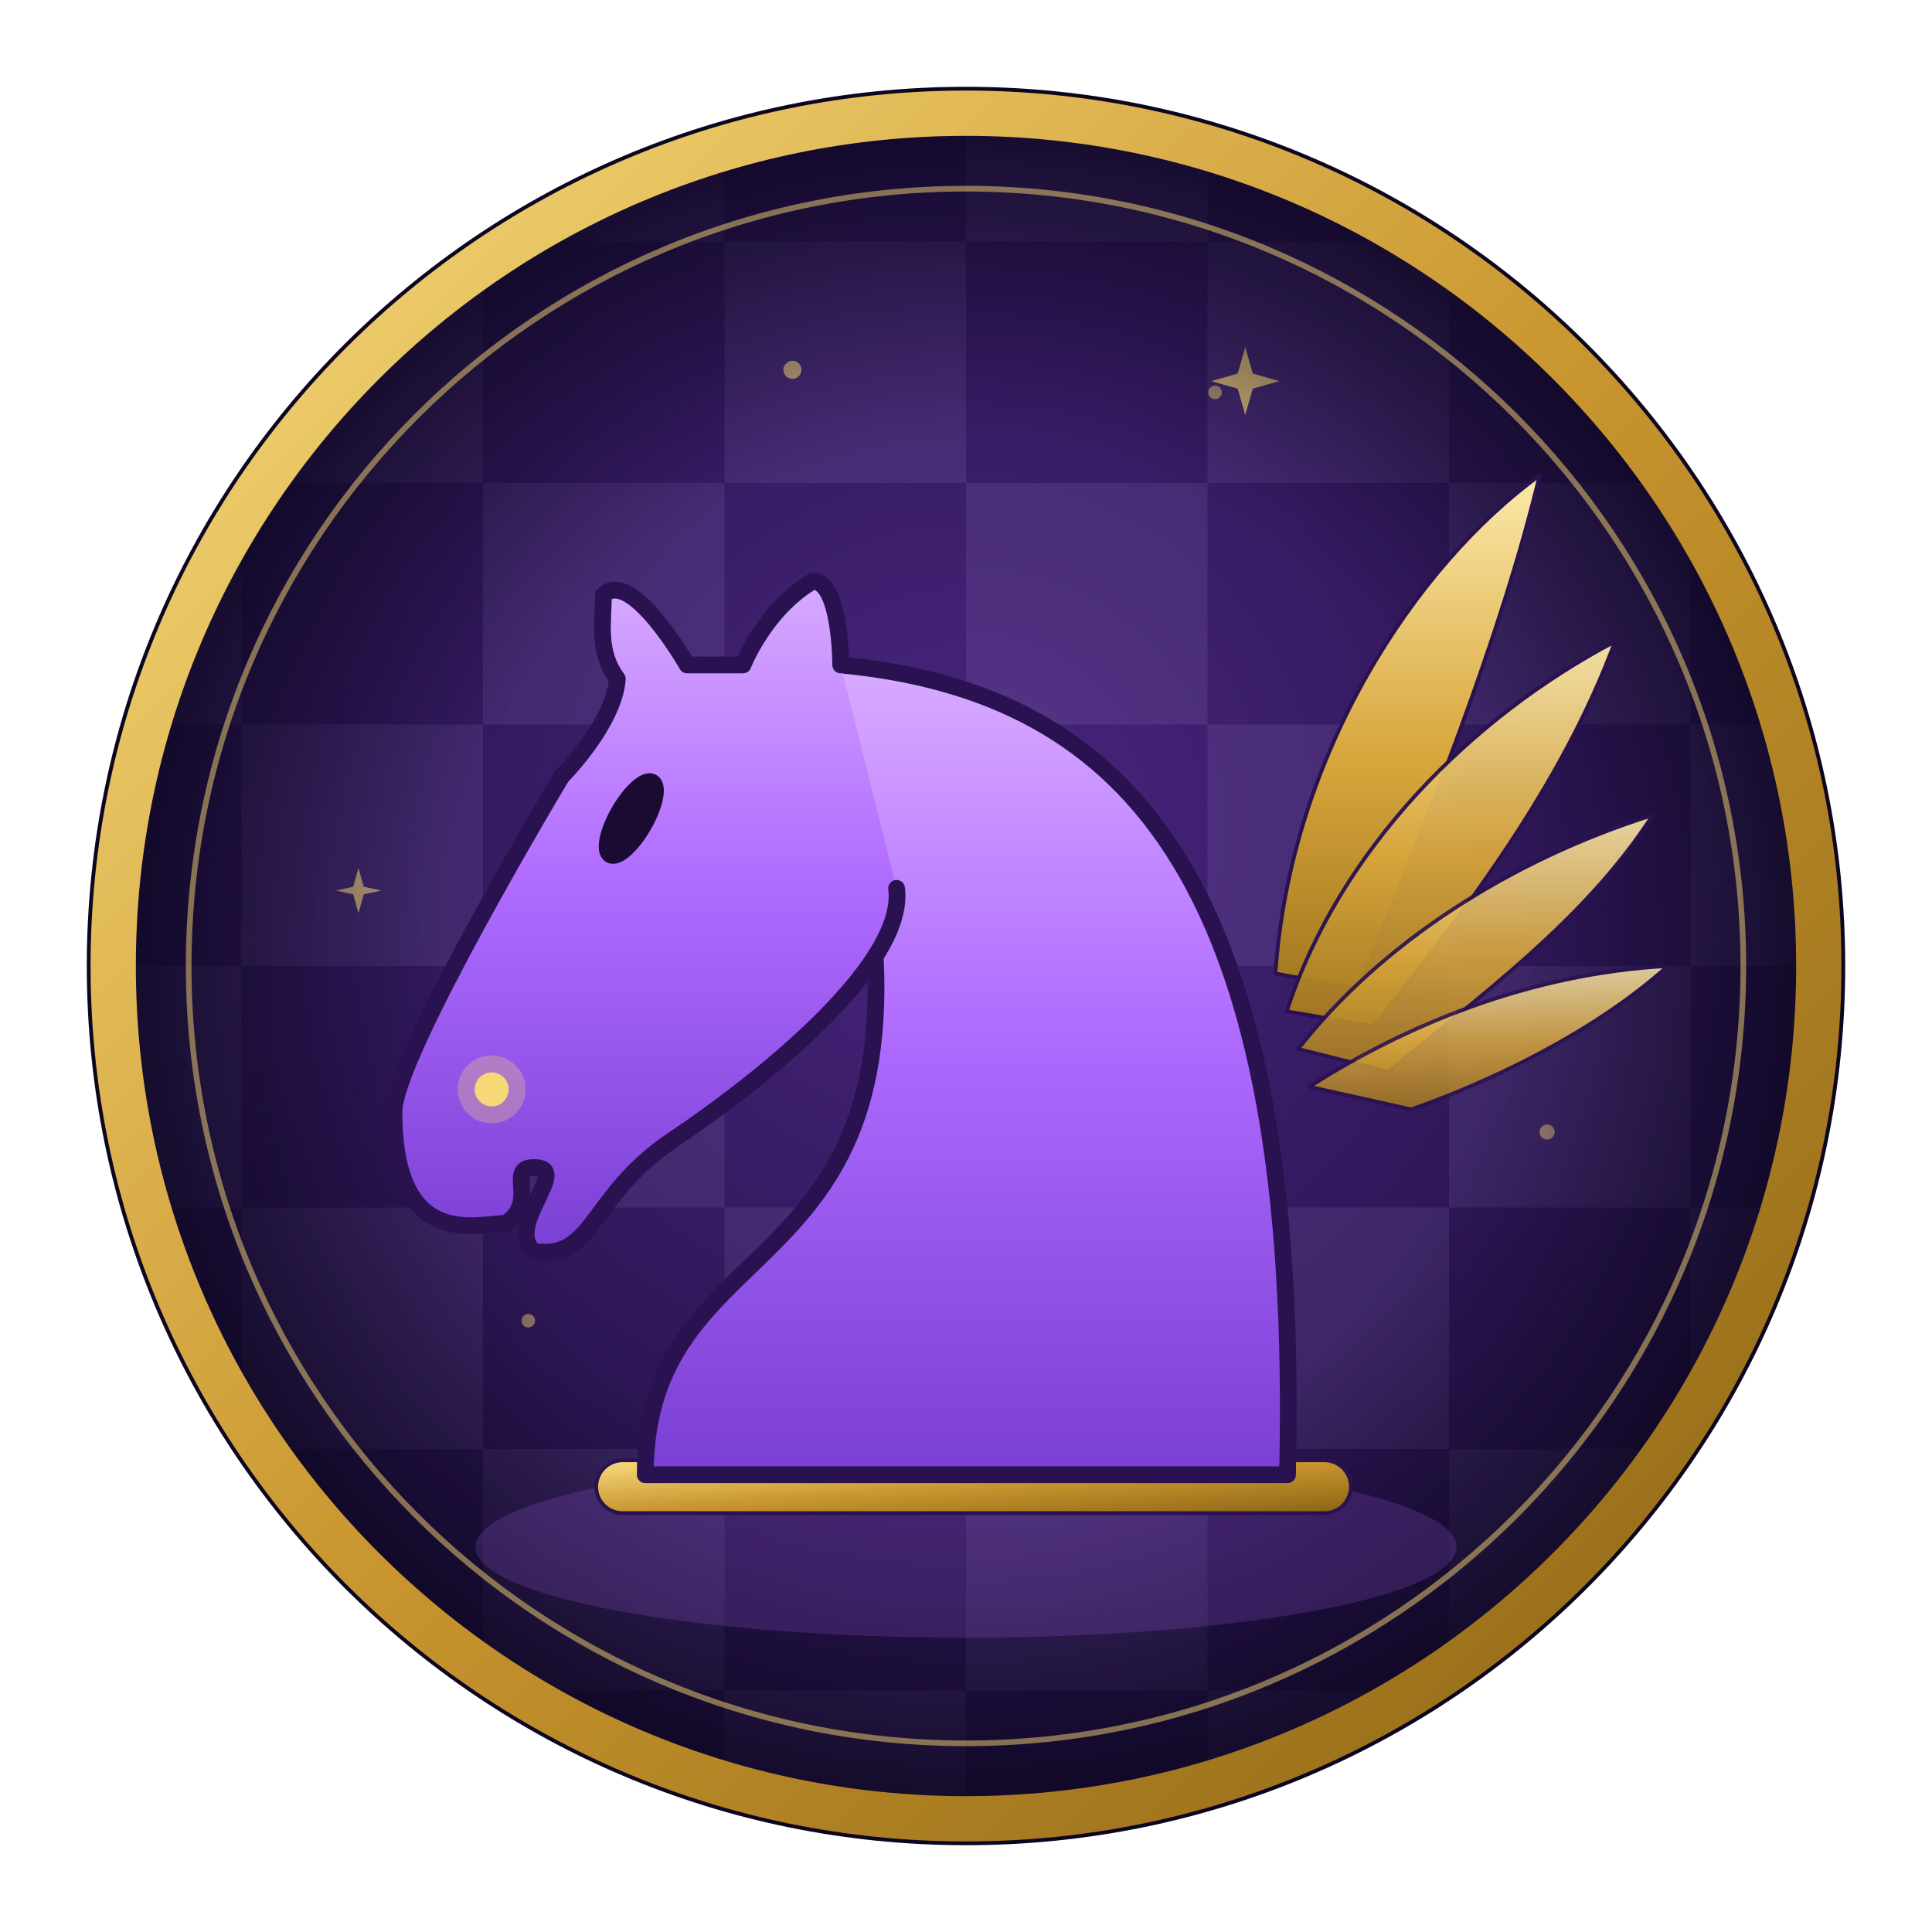
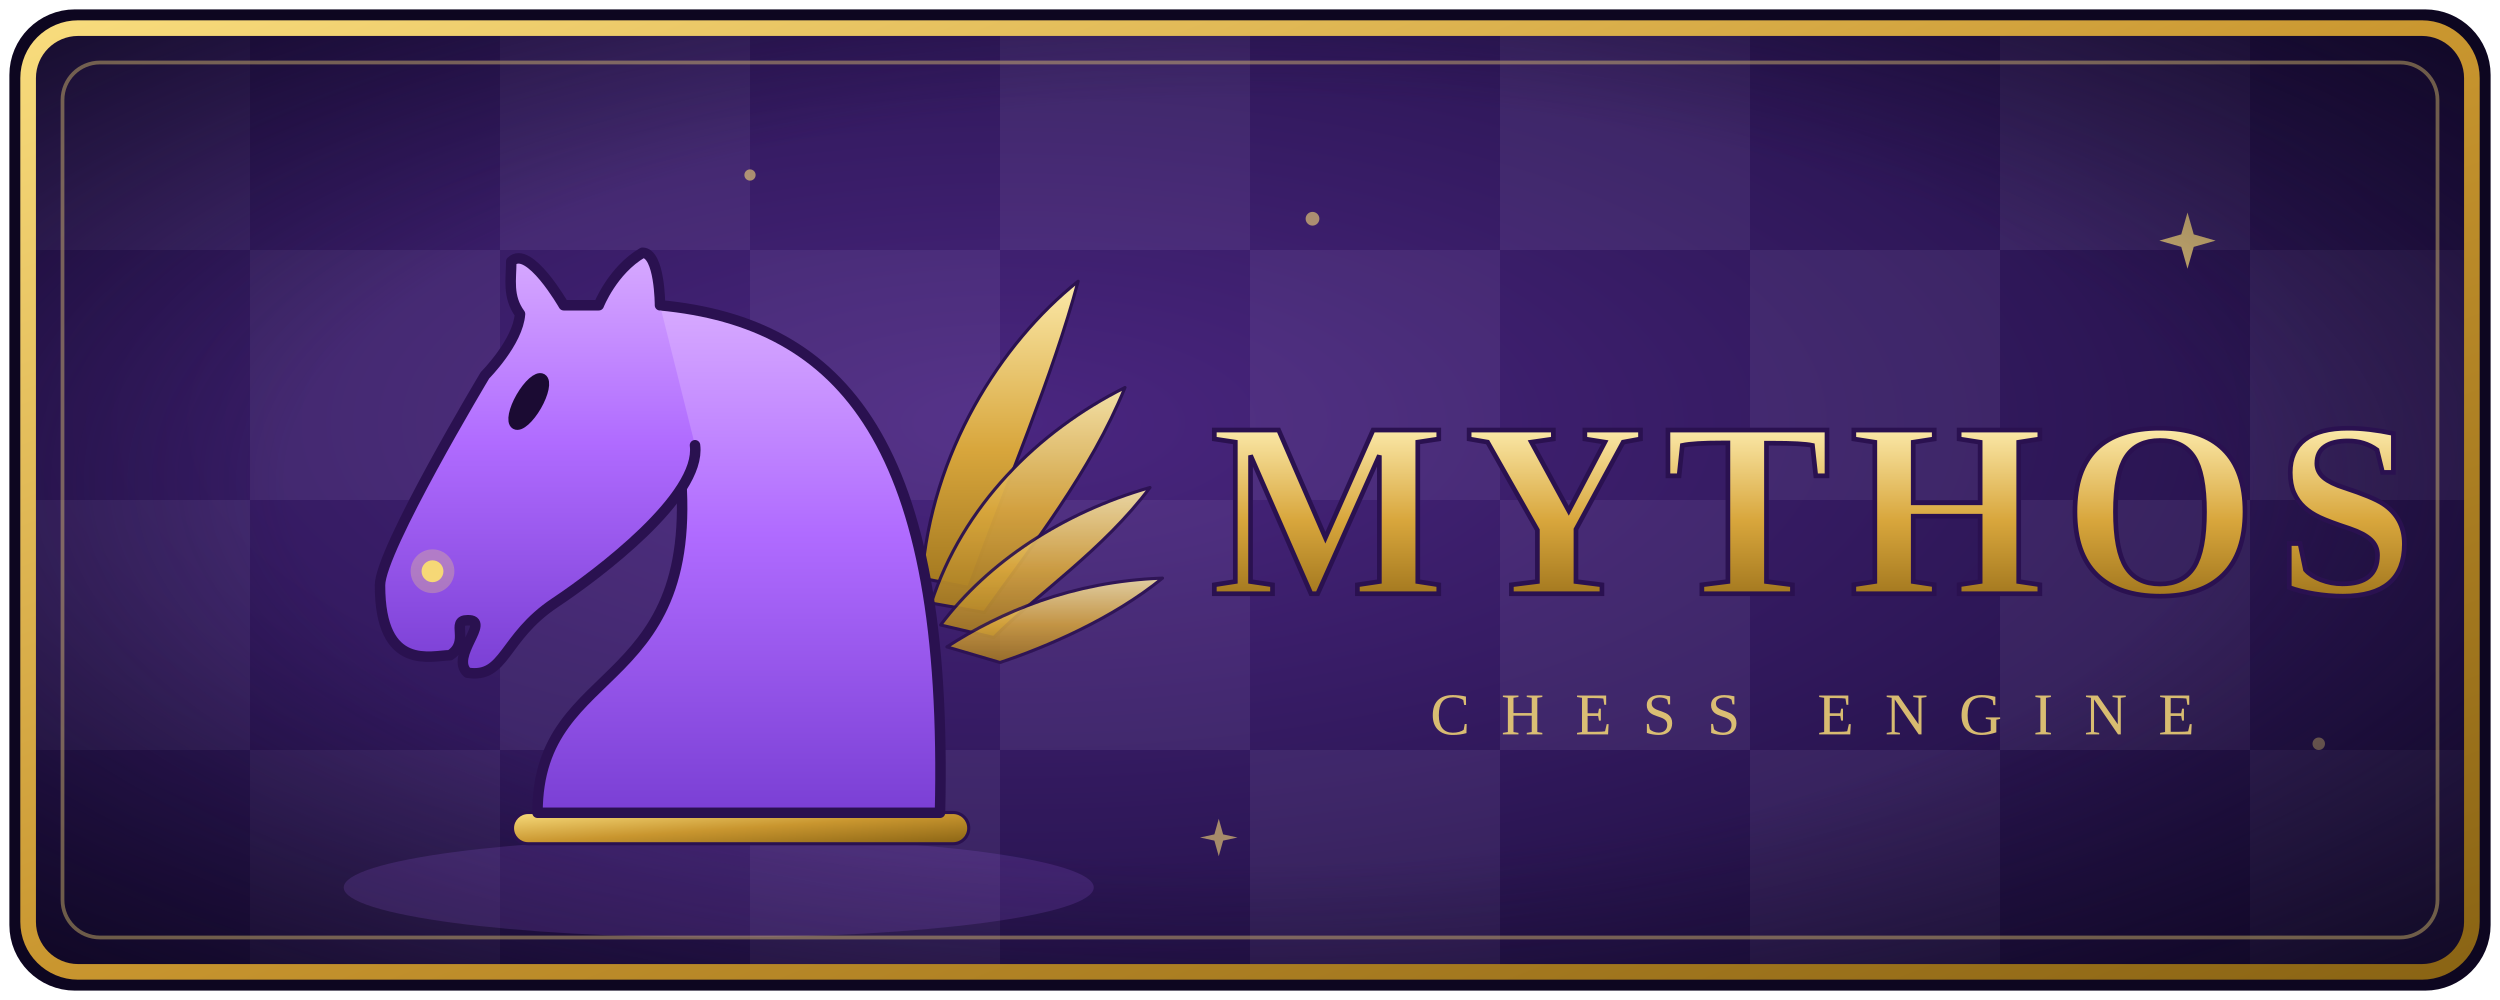
- <svg xmlns="http://www.w3.org/2000/svg" viewBox="0 0 512 512" width="512" height="512" role="img">
+ <svg xmlns="http://www.w3.org/2000/svg" viewBox="0 0 800 320" width="800" height="320" role="img">
  <defs>
-     <radialGradient id="bg" cx="50%" cy="42%" r="68%">
+     <radialGradient id="bg" cx="40%" cy="42%" r="80%">
      <stop offset="0%" stop-color="#4a2680" />
-       <stop offset="52%" stop-color="#2e1758" />
+       <stop offset="55%" stop-color="#2e1758" />
      <stop offset="100%" stop-color="#160b30" />
    </radialGradient>
    <linearGradient id="knight" x1="0" y1="0" x2="0" y2="1">
      <stop offset="0%" stop-color="#d7aaff" />
      <stop offset="45%" stop-color="#b06bff" />
      <stop offset="100%" stop-color="#7a3fd4" />
    </linearGradient>
    <linearGradient id="wing" x1="0" y1="0" x2="0" y2="1">
      <stop offset="0%" stop-color="#fbe9a9" />
      <stop offset="55%" stop-color="#d8a63c" />
      <stop offset="100%" stop-color="#a3781f" />
    </linearGradient>
    <linearGradient id="ring" x1="0" y1="0" x2="1" y2="1">
      <stop offset="0%" stop-color="#f8dc7d" />
      <stop offset="50%" stop-color="#c9962f" />
      <stop offset="100%" stop-color="#8a6414" />
    </linearGradient>
-     <radialGradient id="vig" cx="50%" cy="50%" r="50%">
-       <stop offset="60%" stop-color="#160b30" stop-opacity="0" />
-       <stop offset="100%" stop-color="#0d0620" stop-opacity="0.9" />
+     <radialGradient id="vig" cx="50%" cy="48%" r="72%">
+       <stop offset="55%" stop-color="#160b30" stop-opacity="0" />
+       <stop offset="100%" stop-color="#0d0620" stop-opacity="0.85" />
    </radialGradient>
-     <pattern id="board" width="128" height="128" patternUnits="userSpaceOnUse">
-       <rect x="0" y="0" width="64" height="64" fill="#cbb6f2" fill-opacity="0.10" />
-       <rect x="64" y="64" width="64" height="64" fill="#cbb6f2" fill-opacity="0.10" />
+     <pattern id="board" width="160" height="160" patternUnits="userSpaceOnUse">
+       <rect x="0" y="0" width="80" height="80" fill="#cbb6f2" fill-opacity="0.09" />
+       <rect x="80" y="80" width="80" height="80" fill="#cbb6f2" fill-opacity="0.09" />
    </pattern>
-     <clipPath id="badge">
-       <circle cx="256" cy="256" r="228" />
+     <clipPath id="frame">
+       <rect x="6" y="6" width="788" height="308" rx="18" />
    </clipPath>
  </defs>
-   <g clip-path="url(#badge)">
-     <circle cx="256" cy="256" r="228" fill="url(#bg)" />
-     <rect x="28" y="28" width="456" height="456" fill="url(#board)" />
-     <path d="M 150,110 A 28,28 0 1 0 150,166 A 22,22 0 0 1 150,110 Z" fill="#f6d876" opacity="0.7" />
+   <g clip-path="url(#frame)">
+     <rect x="6" y="6" width="788" height="308" fill="url(#bg)" />
+     <rect x="6" y="6" width="788" height="308" fill="url(#board)" />
+     <path d="M 52,58 A 20,20 0 1 0 52,98 A 16,16 0 0 1 52,58 Z" fill="#f6d876" opacity="0.65" />
    <g fill="#f6d876">
-       <path d="M330,92 L332,99 L339,101 L332,103 L330,110 L328,103 L321,101 L328,99 Z" opacity="0.85" />
-       <path d="M95,230 L96.4,235 L101,236 L96.4,237 L95,242 L93.6,237 L89,236 L93.6,235 Z" opacity="0.7" />
-       <circle cx="210" cy="98" r="2.4" opacity="0.7" />
-       <circle cx="322" cy="104" r="1.8" opacity="0.6" />
-       <circle cx="410" cy="300" r="2" opacity="0.55" />
-       <circle cx="140" cy="350" r="1.8" opacity="0.5" />
+       <path d="M700,68 L702,75 L709,77 L702,79 L700,86 L698,79 L691,77 L698,75 Z" opacity="0.8" />
+       <path d="M390,262 L391.4,267 L396,268 L391.4,269 L390,274 L388.6,269 L384,268 L388.6,267 Z" opacity="0.6" />
+       <circle cx="420" cy="70" r="2.2" opacity="0.6" />
+       <circle cx="742" cy="238" r="2" opacity="0.5" />
+       <circle cx="240" cy="56" r="1.8" opacity="0.6" />
    </g>
-     <circle cx="256" cy="256" r="228" fill="url(#vig)" />
-     <ellipse cx="256" cy="410" rx="130" ry="24" fill="#b06bff" opacity="0.18" />
+     <rect x="6" y="6" width="788" height="308" fill="url(#vig)" />
+     <ellipse cx="230" cy="284" rx="120" ry="16" fill="#b06bff" opacity="0.15" />
  </g>
  <g fill="url(#wing)" stroke="#2a1150" stroke-width="1" stroke-linejoin="round">
-     <path d="M 338,258 C 342,200 375,150 408,126 C 398,168 378,218 360,262 Z" opacity="1" />
-     <path d="M 341,268 C 355,225 390,190 428,170 C 414,208 388,242 364,272 Z" opacity="0.95" />
-     <path d="M 344,278 C 366,250 400,228 438,216 C 420,244 392,264 368,284 Z" opacity="0.9" />
-     <path d="M 347,288 C 372,272 405,258 442,256 C 422,274 394,287 374,294 Z" opacity="0.85" />
+     <path d="M 295,185 C 298,145 320,110 345,90 C 337,120 322,155 310,188 Z" opacity="1" />
+     <path d="M 298,193 C 308,162 332,138 360,124 C 349,151 330,175 315,196 Z" opacity="0.95" />
+     <path d="M 301,200 C 316,180 340,164 368,156 C 353,176 332,190 318,204 Z" opacity="0.9" />
+     <path d="M 303,207 C 320,196 343,186 372,185 C 356,198 335,207 320,212 Z" opacity="0.85" />
  </g>
-   <rect x="158" y="387" width="200" height="14" rx="7" fill="url(#ring)" stroke="#2a1150" stroke-width="1" />
-   <g transform="translate(60,100) scale(7.4)">
+   <rect x="164" y="260" width="146" height="10" rx="5" fill="url(#ring)" stroke="#2a1150" stroke-width="1" />
+   <g transform="translate(88,40) scale(5.6)">
    <g transform="translate(0,0.3)" fill="url(#knight)" stroke="#2a1150" stroke-width="0.6" stroke-linecap="round" stroke-linejoin="round">
      <path d="M 22,10 C 32.5,11 38.5,18 38,39 L 15,39 C 15,30 25,32.5 23,18" />
      <path d="M 24,18 C 24.38,20.91 18.45,25.37 16,27 C 13,29 13.18,31.34 11,31 C 9.958,30.06 12.41,27.96 11,28 C 10,28 11.19,29.23 10,30 C 9,30 5.997,31 6,26 C 6,24 12,14 12,14 C 12,14 13.89,12.1 14,10.5 C 13.27,9.506 13.5,8.5 13.5,7.5 C 14.5,6.5 16.5,10 16.5,10 L 18.5,10 C 18.5,10 19.28,8.008 21,7 C 22,7 22,10 22,10" />
      <path d="M 15 15.5 A 0.5 1.5 0 1 1 14,15.5 A 0.5 1.5 0 1 1 15 15.5 z" transform="matrix(0.866,0.5,-0.5,0.866,9.693,-5.173)" fill="#1b0b33" stroke="#1b0b33" />
    </g>
  </g>
-   <circle cx="130.3" cy="288.7" r="9" fill="#f6d876" opacity="0.3" />
-   <circle cx="130.3" cy="288.7" r="4.5" fill="#f6d876" />
-   <circle cx="256" cy="256" r="230" fill="none" stroke="#0d0620" stroke-width="6" />
-   <circle cx="256" cy="256" r="226" fill="none" stroke="url(#ring)" stroke-width="12" />
-   <circle cx="256" cy="256" r="206" fill="none" stroke="#f6d876" stroke-width="1.5" opacity="0.5" />
+   <circle cx="138.4" cy="182.8" r="7" fill="#f6d876" opacity="0.3" />
+   <circle cx="138.4" cy="182.8" r="3.5" fill="#f6d876" />
+   <text x="580" y="190" text-anchor="middle" font-family="Georgia, 'Times New Roman', serif" font-weight="bold" font-size="80" letter-spacing="6" fill="url(#wing)" stroke="#2a1150" stroke-width="1.5">MYTHOS</text>
+   <text x="580" y="235" text-anchor="middle" font-family="Georgia, 'Times New Roman', serif" font-size="19" letter-spacing="10" fill="#f6d876" opacity="0.85">CHESS ENGINE</text>
+   <rect x="6" y="6" width="788" height="308" rx="18" fill="none" stroke="#0d0620" stroke-width="6" />
+   <rect x="9" y="9" width="782" height="302" rx="16" fill="none" stroke="url(#ring)" stroke-width="5" />
+   <rect x="20" y="20" width="760" height="280" rx="12" fill="none" stroke="#f6d876" stroke-width="1.2" opacity="0.4" />
</svg>
